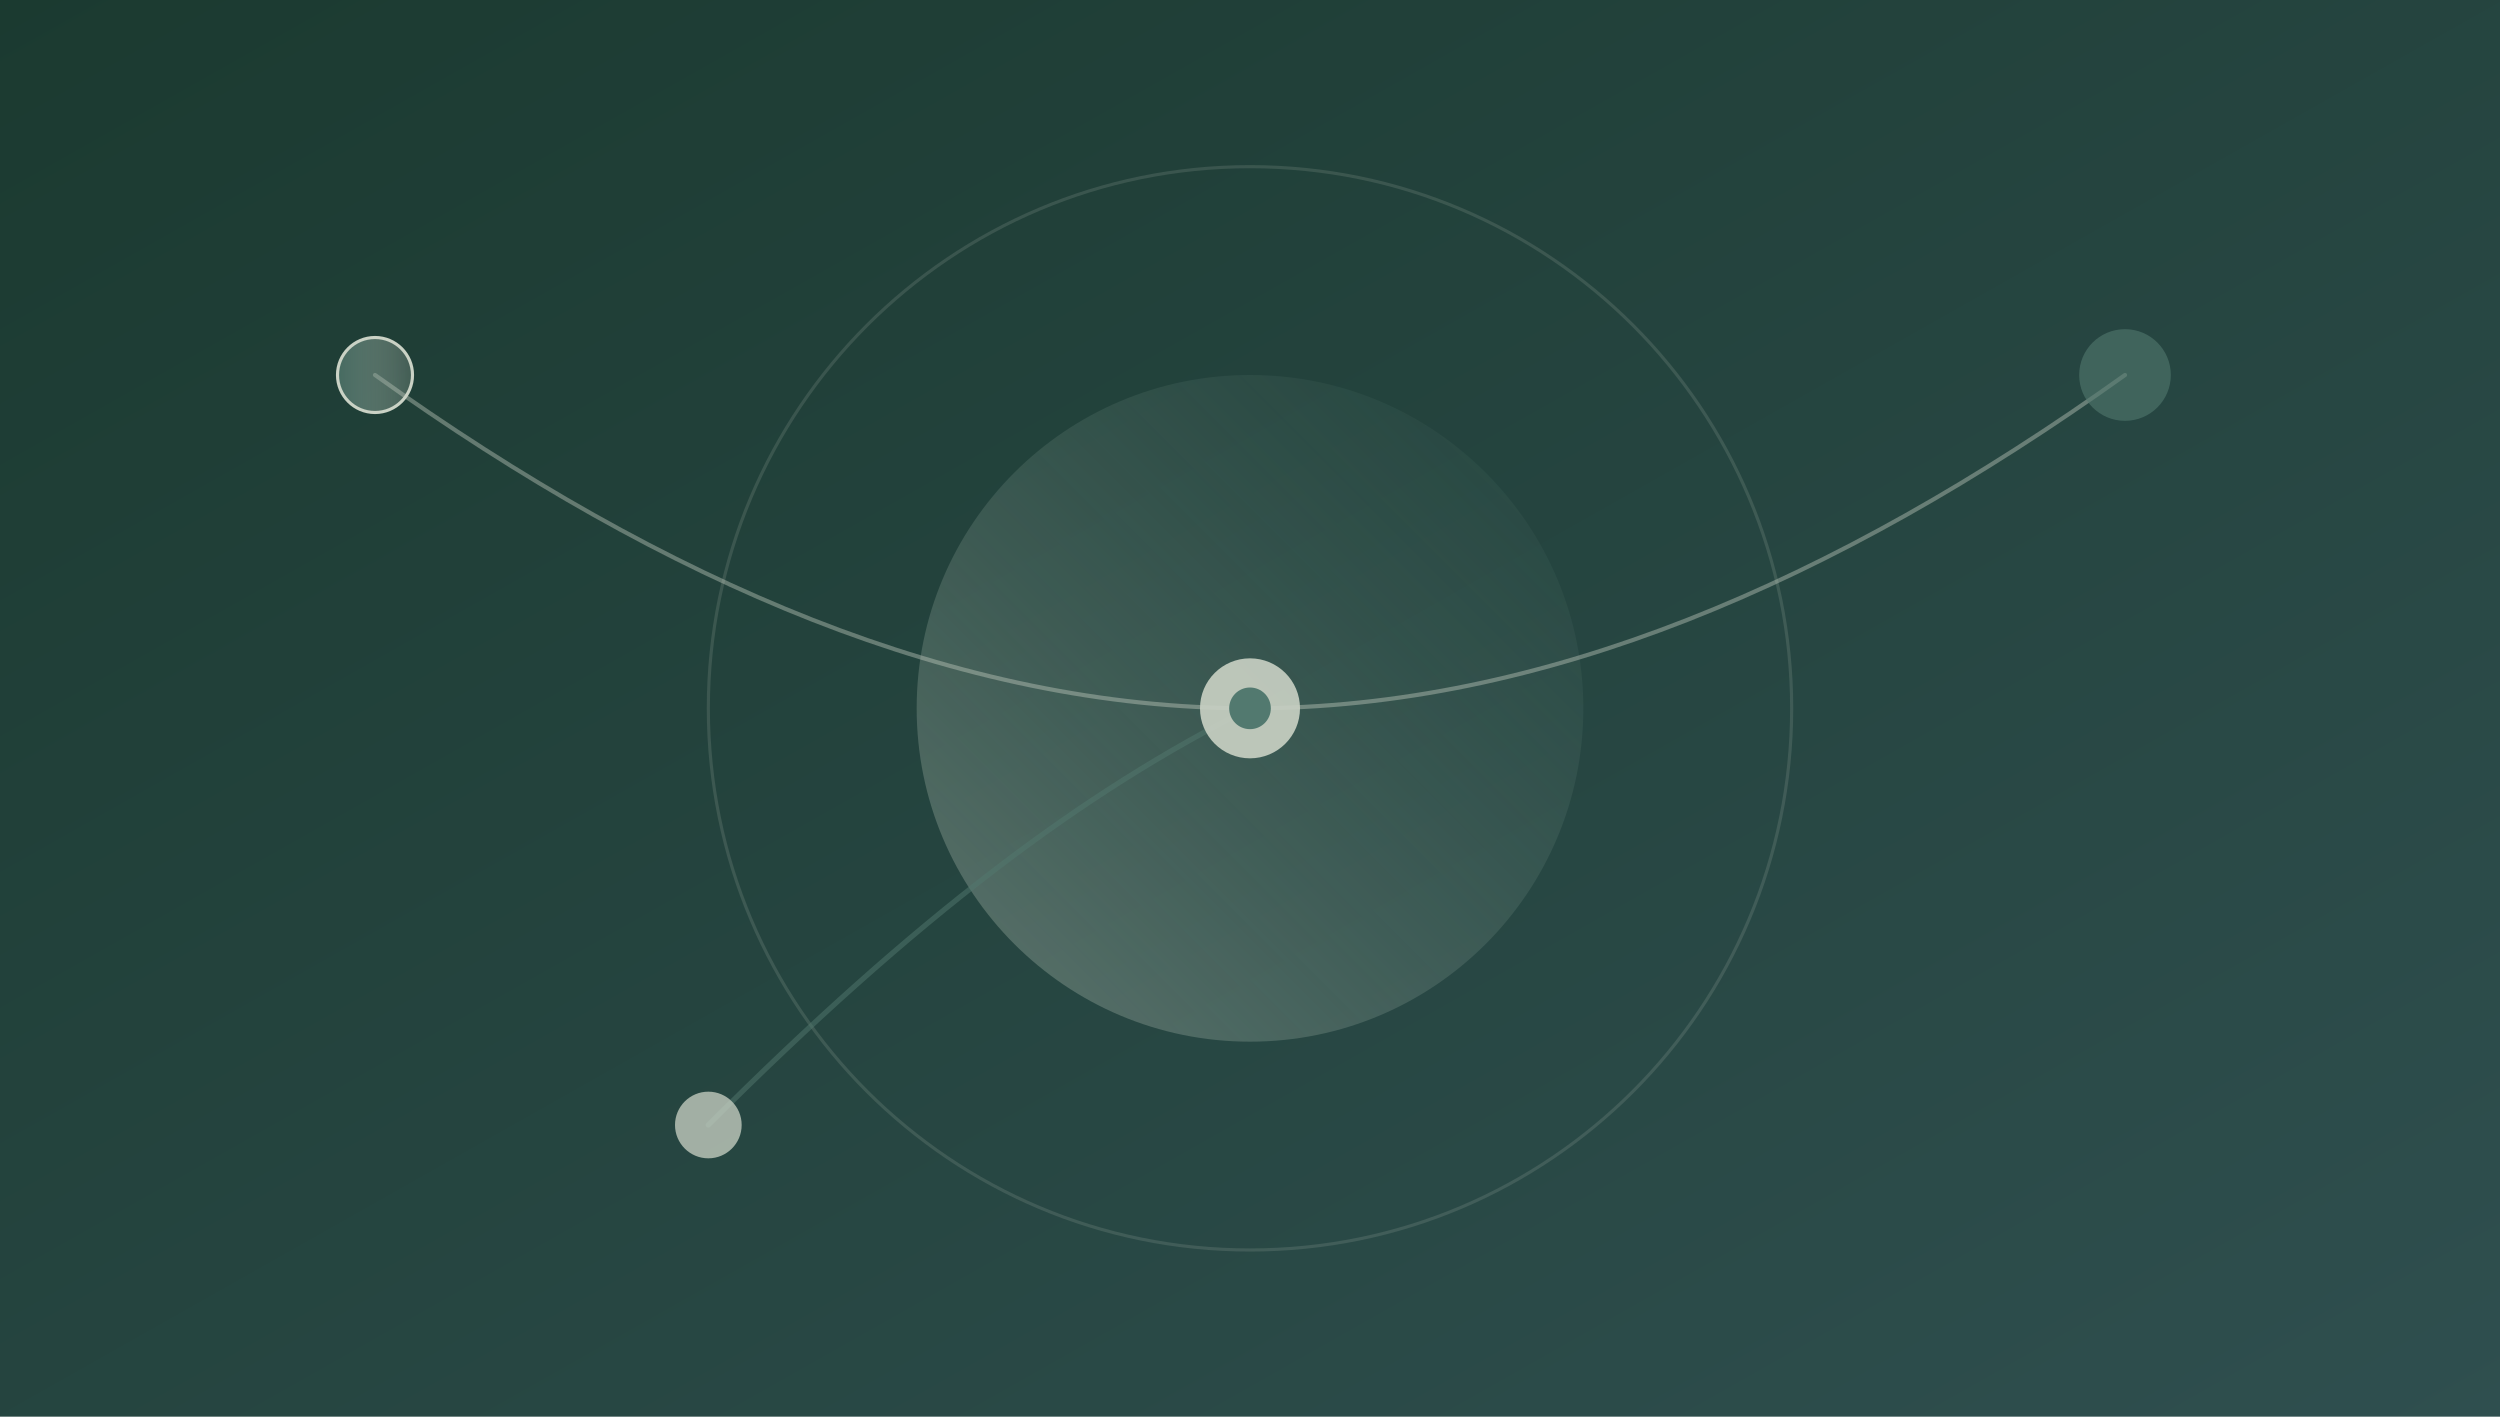
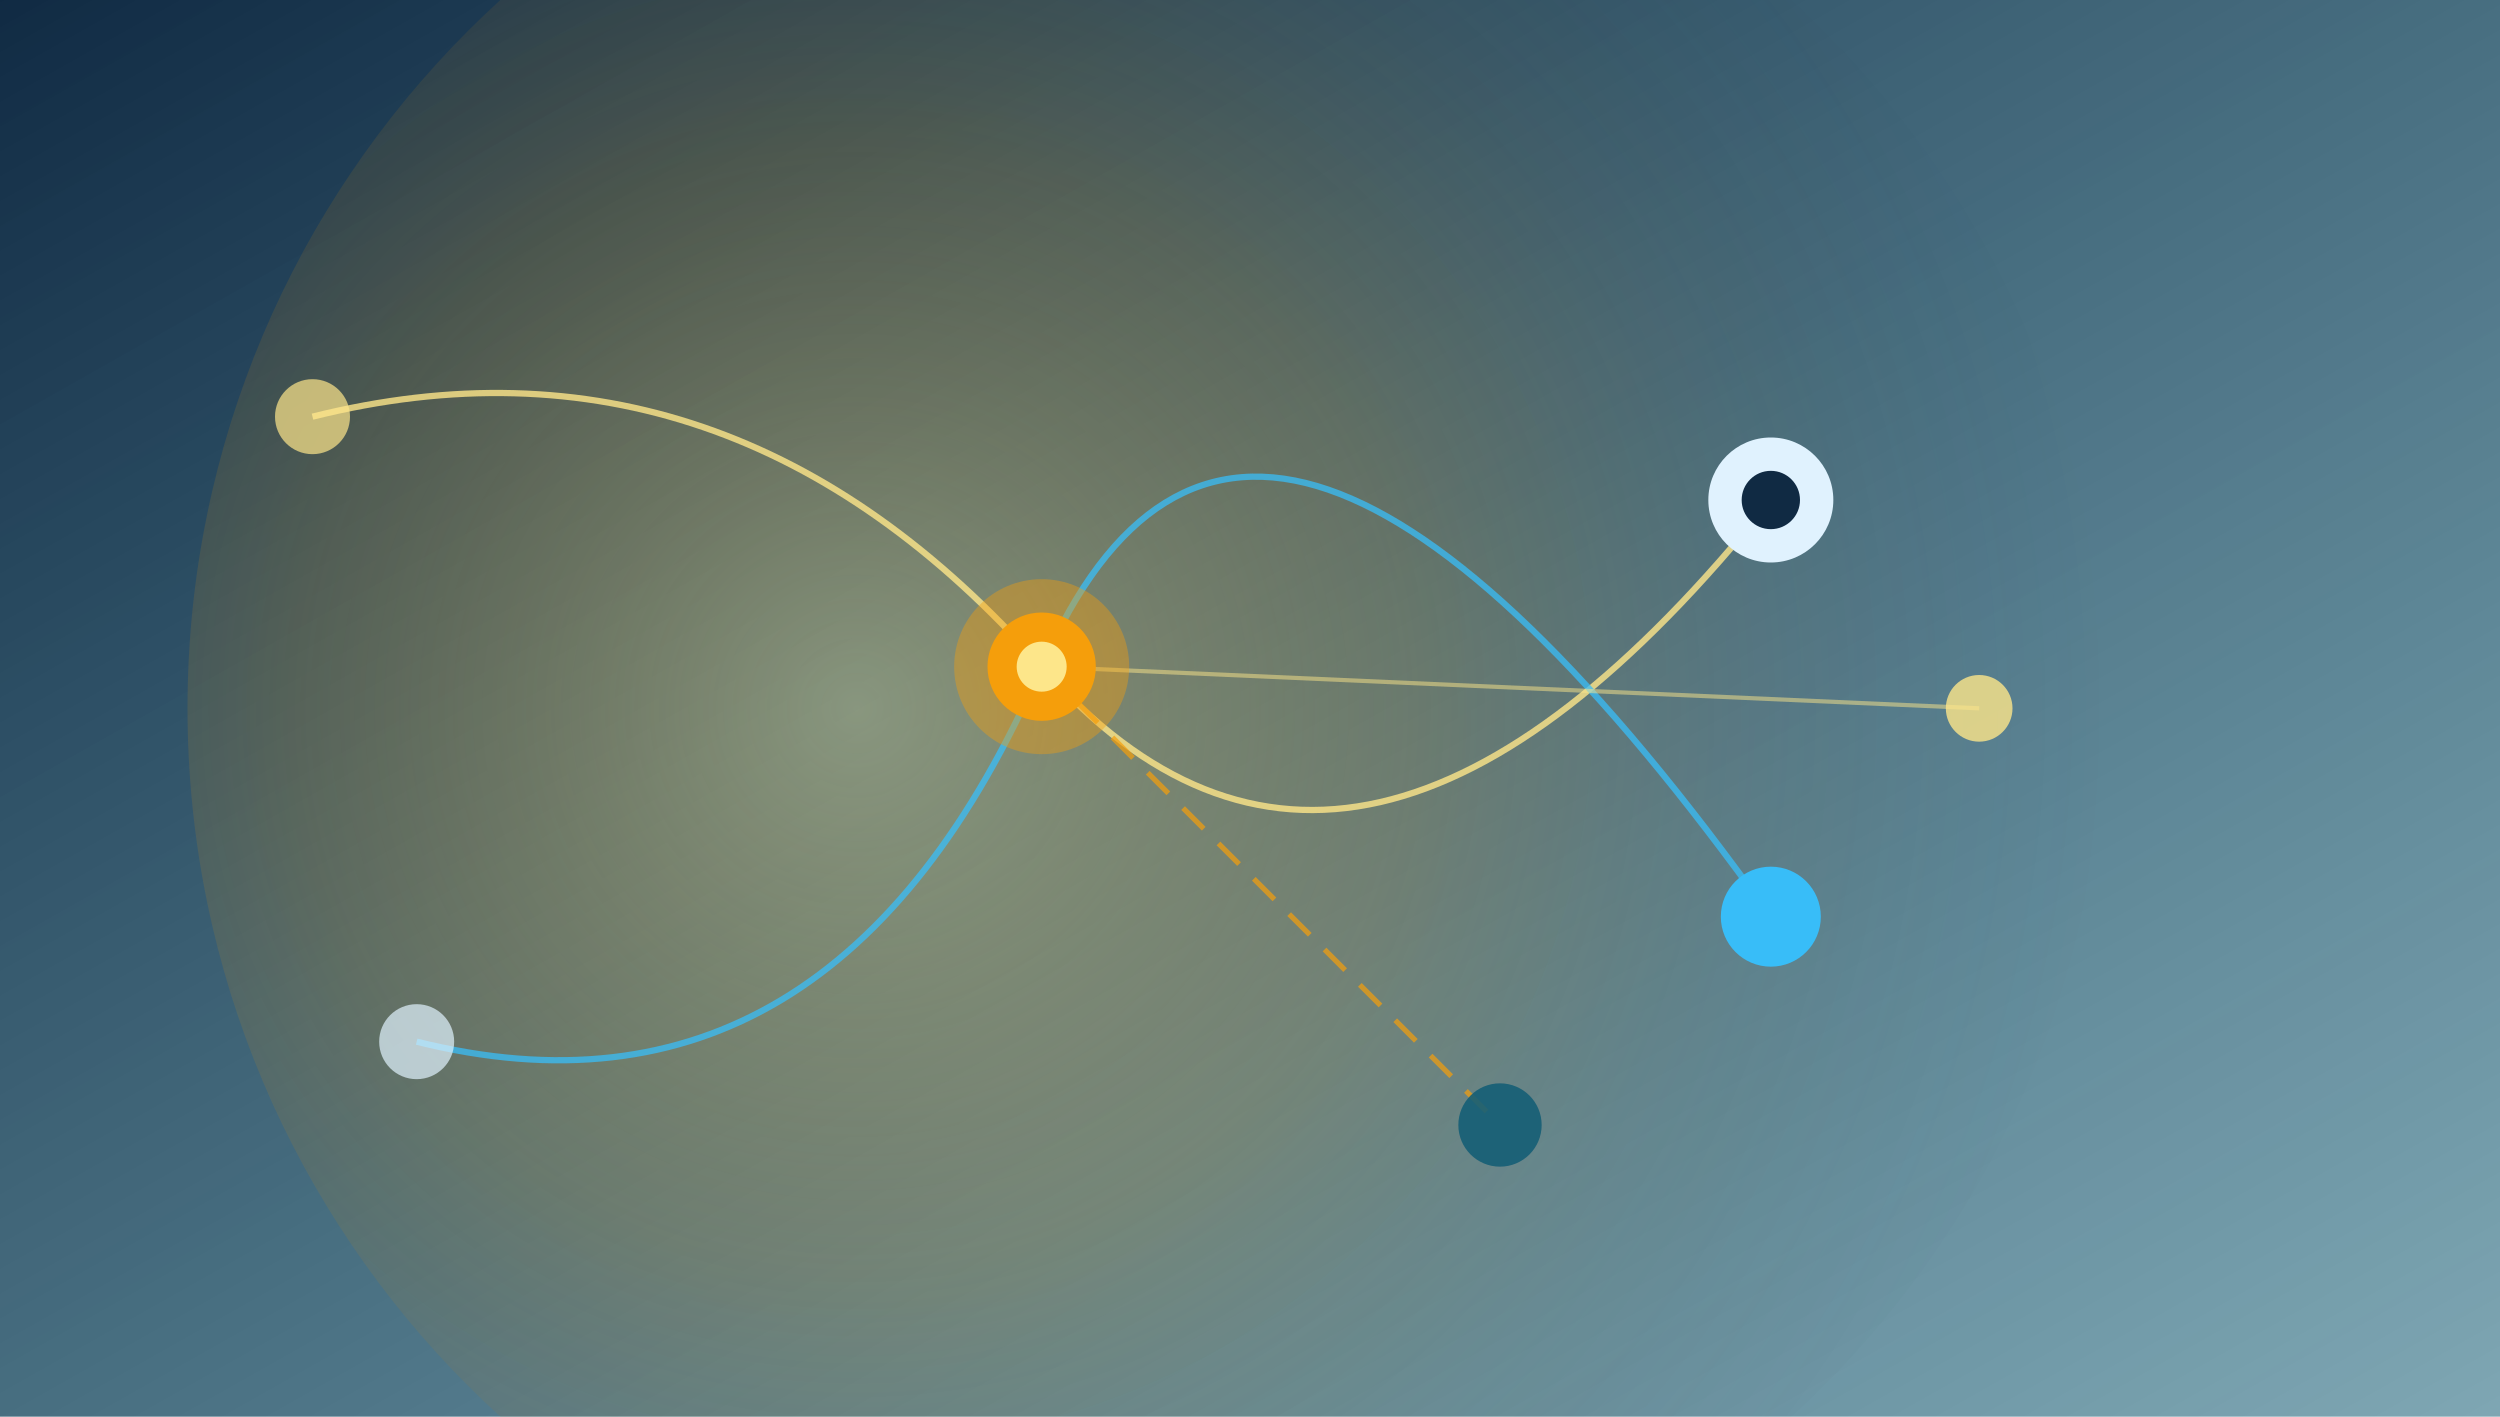
<svg xmlns="http://www.w3.org/2000/svg" viewBox="0 0 1200 680" preserveAspectRatio="xMidYMid slice" width="100%" height="100%">
  <defs>
-     <linearGradient id="gbg" x1="0%" y1="0%" x2="100%" y2="100%">
-       <stop offset="0%" stop-color="#1b3a30" />
-       <stop offset="100%" stop-color="#2f4f4f" />
+     <linearGradient id="grad_event_3" x1="0%" y1="0%" x2="100%" y2="100%">
+       <stop offset="0%" stop-color="#102A43" />
+       <stop offset="100%" stop-color="#155E75" stop-opacity="0.55" />
    </linearGradient>
-     <linearGradient id="gm" x1="0%" y1="0%" x2="100%" y2="0%">
-       <stop offset="0%" stop-color="#52796f" stop-opacity="0.75" />
-       <stop offset="100%" stop-color="#cad2c5" stop-opacity="0.2" />
-     </linearGradient>
-     <linearGradient id="gs" x1="0%" y1="100%" x2="100%" y2="0%">
-       <stop offset="0%" stop-color="#cad2c5" stop-opacity="0.35" />
-       <stop offset="100%" stop-color="#52796f" stop-opacity="0.05" />
-     </linearGradient>
+     <radialGradient id="glow_event_3" cx="35%" cy="50%" r="65%">
+       <stop offset="0%" stop-color="#FDE68A" stop-opacity="0.85" />
+       <stop offset="45%" stop-color="#F59E0B" stop-opacity="0.4" />
+       <stop offset="100%" stop-color="#102A43" stop-opacity="0" />
+     </radialGradient>
  </defs>
-   <rect width="1200" height="680" fill="url(#gbg)" />
-   <circle cx="600" cy="340" r="260" fill="none" stroke="#cad2c5" stroke-width="1.5" stroke-opacity="0.15" />
-   <circle cx="600" cy="340" r="160" fill="url(#gs)" />
-   <path d="M 180 180 C 320 280, 460 340, 600 340" fill="none" stroke="#cad2c5" stroke-width="2" stroke-opacity="0.4" stroke-linecap="round" />
-   <path d="M 1020 180 C 880 280, 740 340, 600 340" fill="none" stroke="#cad2c5" stroke-width="2" stroke-opacity="0.4" stroke-linecap="round" />
-   <path d="M 340 540 C 440 440, 520 380, 600 340" fill="none" stroke="#52796f" stroke-width="2.5" stroke-opacity="0.5" stroke-linecap="round" />
-   <circle cx="600" cy="340" r="24" fill="#cad2c5" fill-opacity="0.9" />
-   <circle cx="600" cy="340" r="10" fill="#52796f" />
-   <circle cx="180" cy="180" r="18" fill="url(#gm)" stroke="#cad2c5" stroke-width="1.5" />
-   <circle cx="1020" cy="180" r="22" fill="#52796f" fill-opacity="0.6" />
-   <circle cx="340" cy="540" r="16" fill="#cad2c5" fill-opacity="0.75" />
+   <rect width="1200" height="680" fill="url(#grad_event_3)" />
+   <circle cx="550" cy="340" r="460" fill="url(#glow_event_3)" opacity="0.45" />
+   <path d="M 150 200 Q 350 150 500 320 T 850 240" fill="none" stroke="#FDE68A" stroke-width="3" stroke-opacity="0.8" />
+   <path d="M 200 500 Q 400 550 500 320 T 850 440" fill="none" stroke="#38BDF8" stroke-width="3" stroke-opacity="0.75" />
+   <path d="M 500 320 L 720 540" fill="none" stroke="#F59E0B" stroke-width="2.5" stroke-opacity="0.7" stroke-dasharray="14 10" />
+   <path d="M 500 320 L 950 340" fill="none" stroke="#FDE68A" stroke-width="2" stroke-opacity="0.5" />
+   <circle cx="500" cy="320" r="42" fill="#F59E0B" opacity="0.4" />
+   <circle cx="500" cy="320" r="26" fill="#F59E0B" />
+   <circle cx="500" cy="320" r="12" fill="#FDE68A" />
+   <circle cx="850" cy="240" r="30" fill="#E0F2FE" />
+   <circle cx="850" cy="240" r="14" fill="#102A43" />
+   <circle cx="850" cy="440" r="24" fill="#38BDF8" />
+   <circle cx="720" cy="540" r="20" fill="#155E75" opacity="0.9" />
+   <circle cx="950" cy="340" r="16" fill="#FDE68A" opacity="0.8" />
+   <circle cx="150" cy="200" r="18" fill="#FDE68A" opacity="0.7" />
+   <circle cx="200" cy="500" r="18" fill="#E0F2FE" opacity="0.7" />
</svg>
